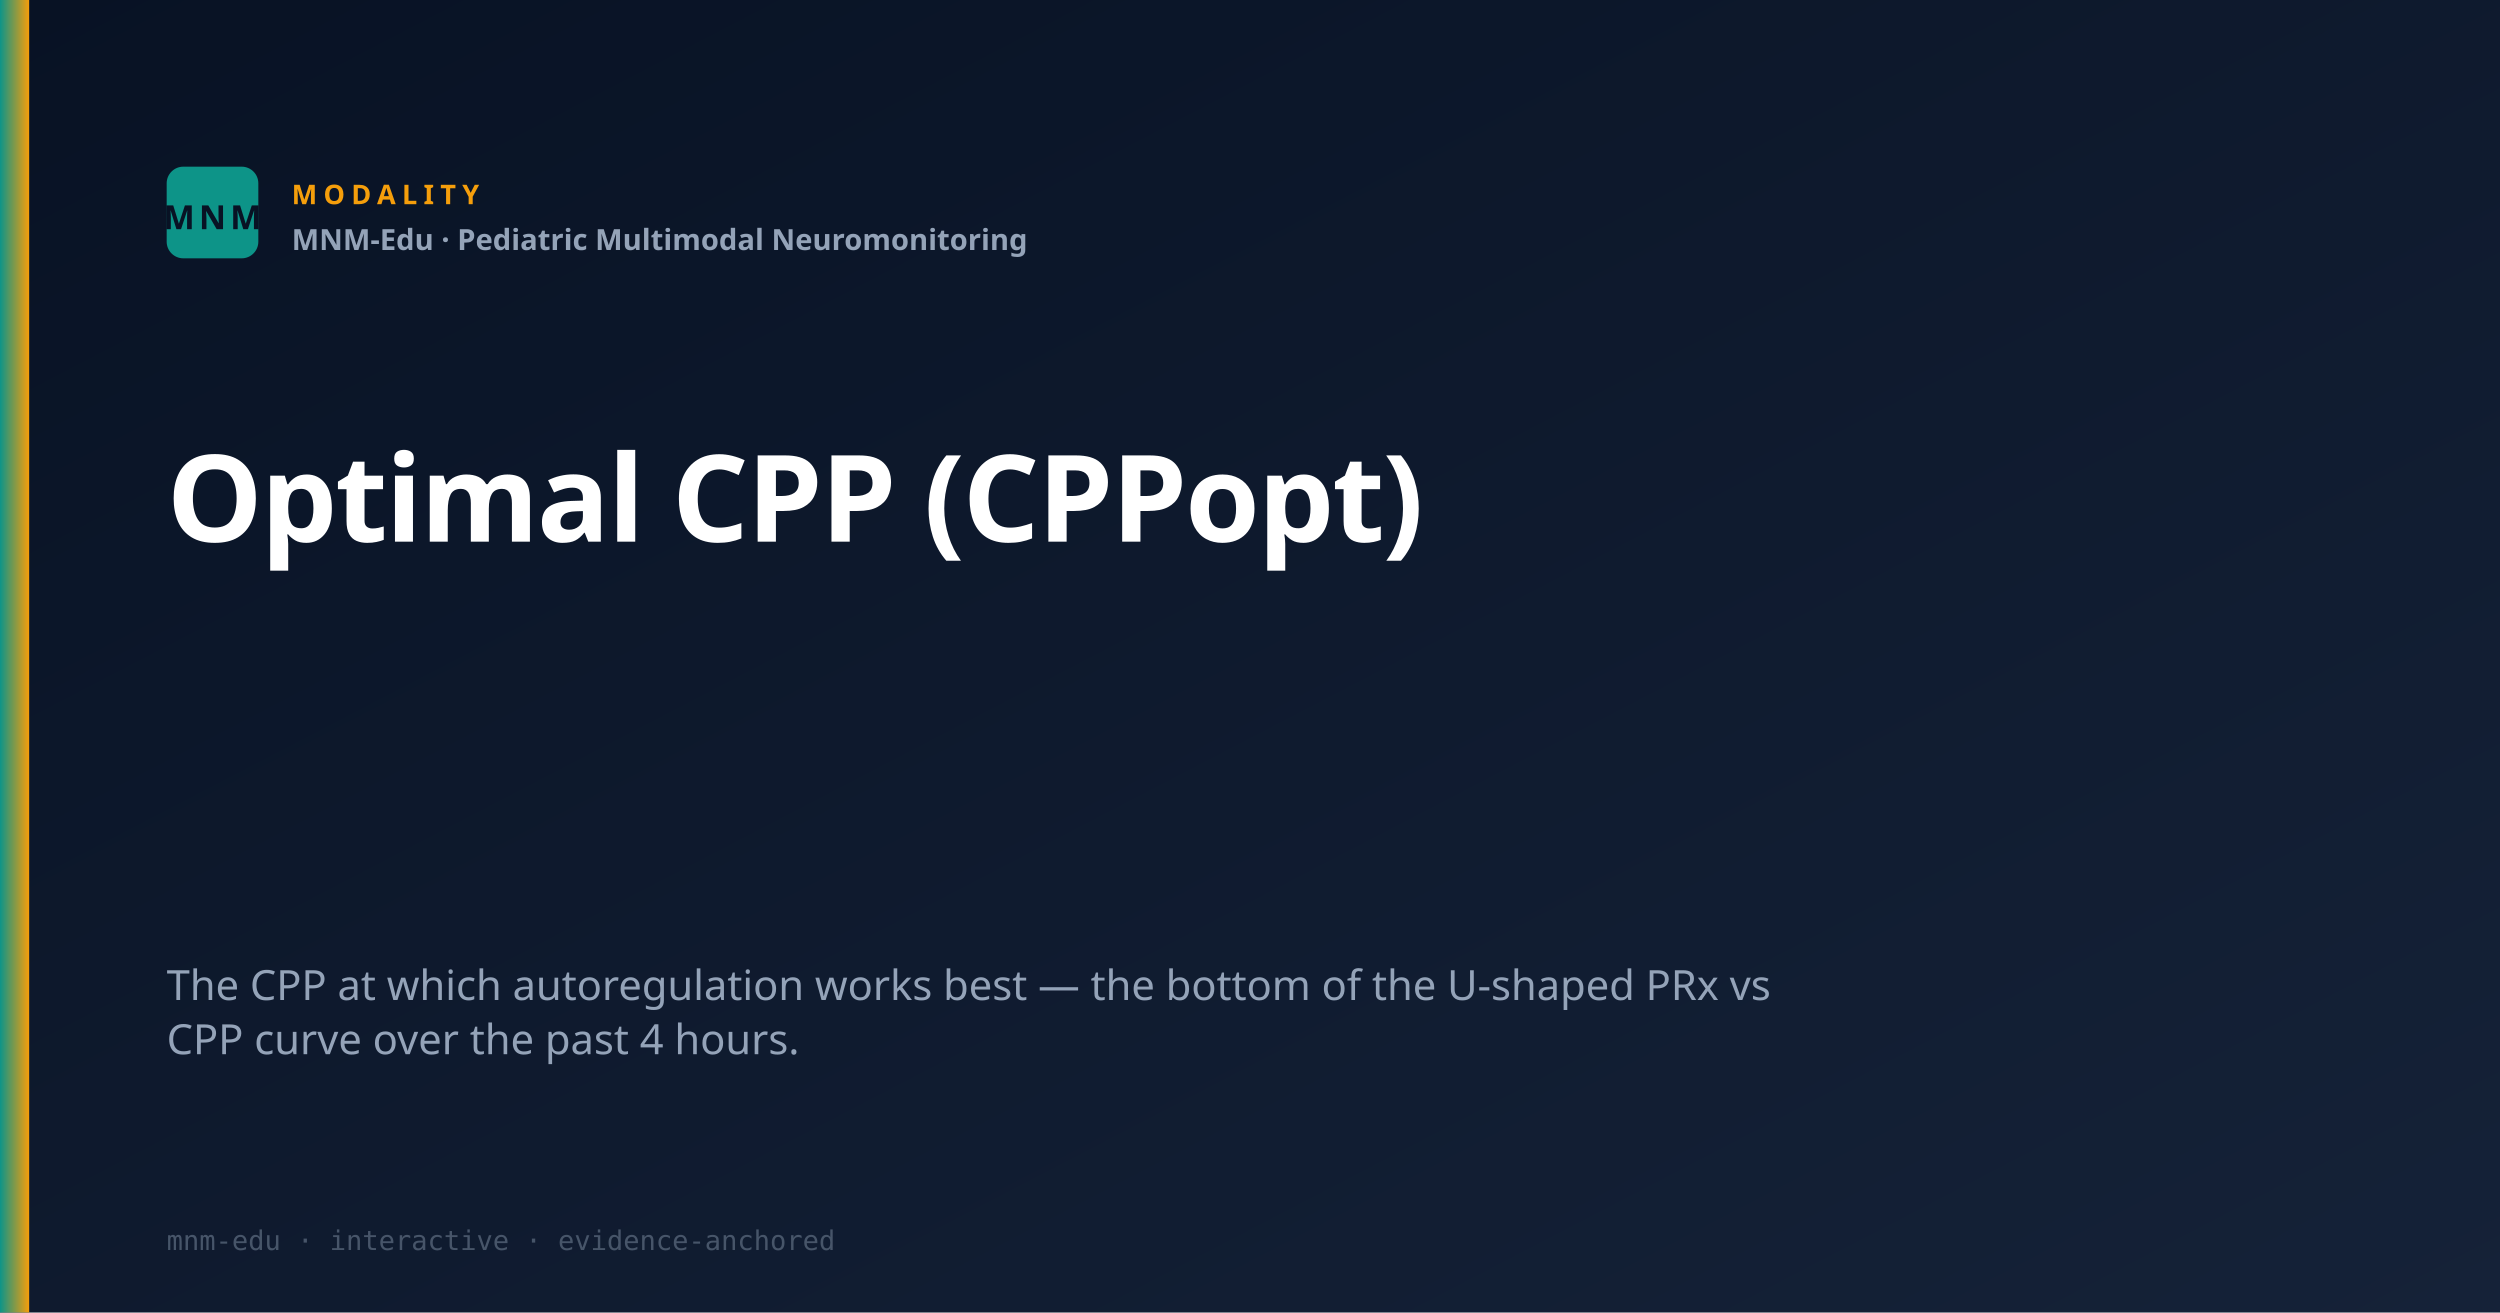
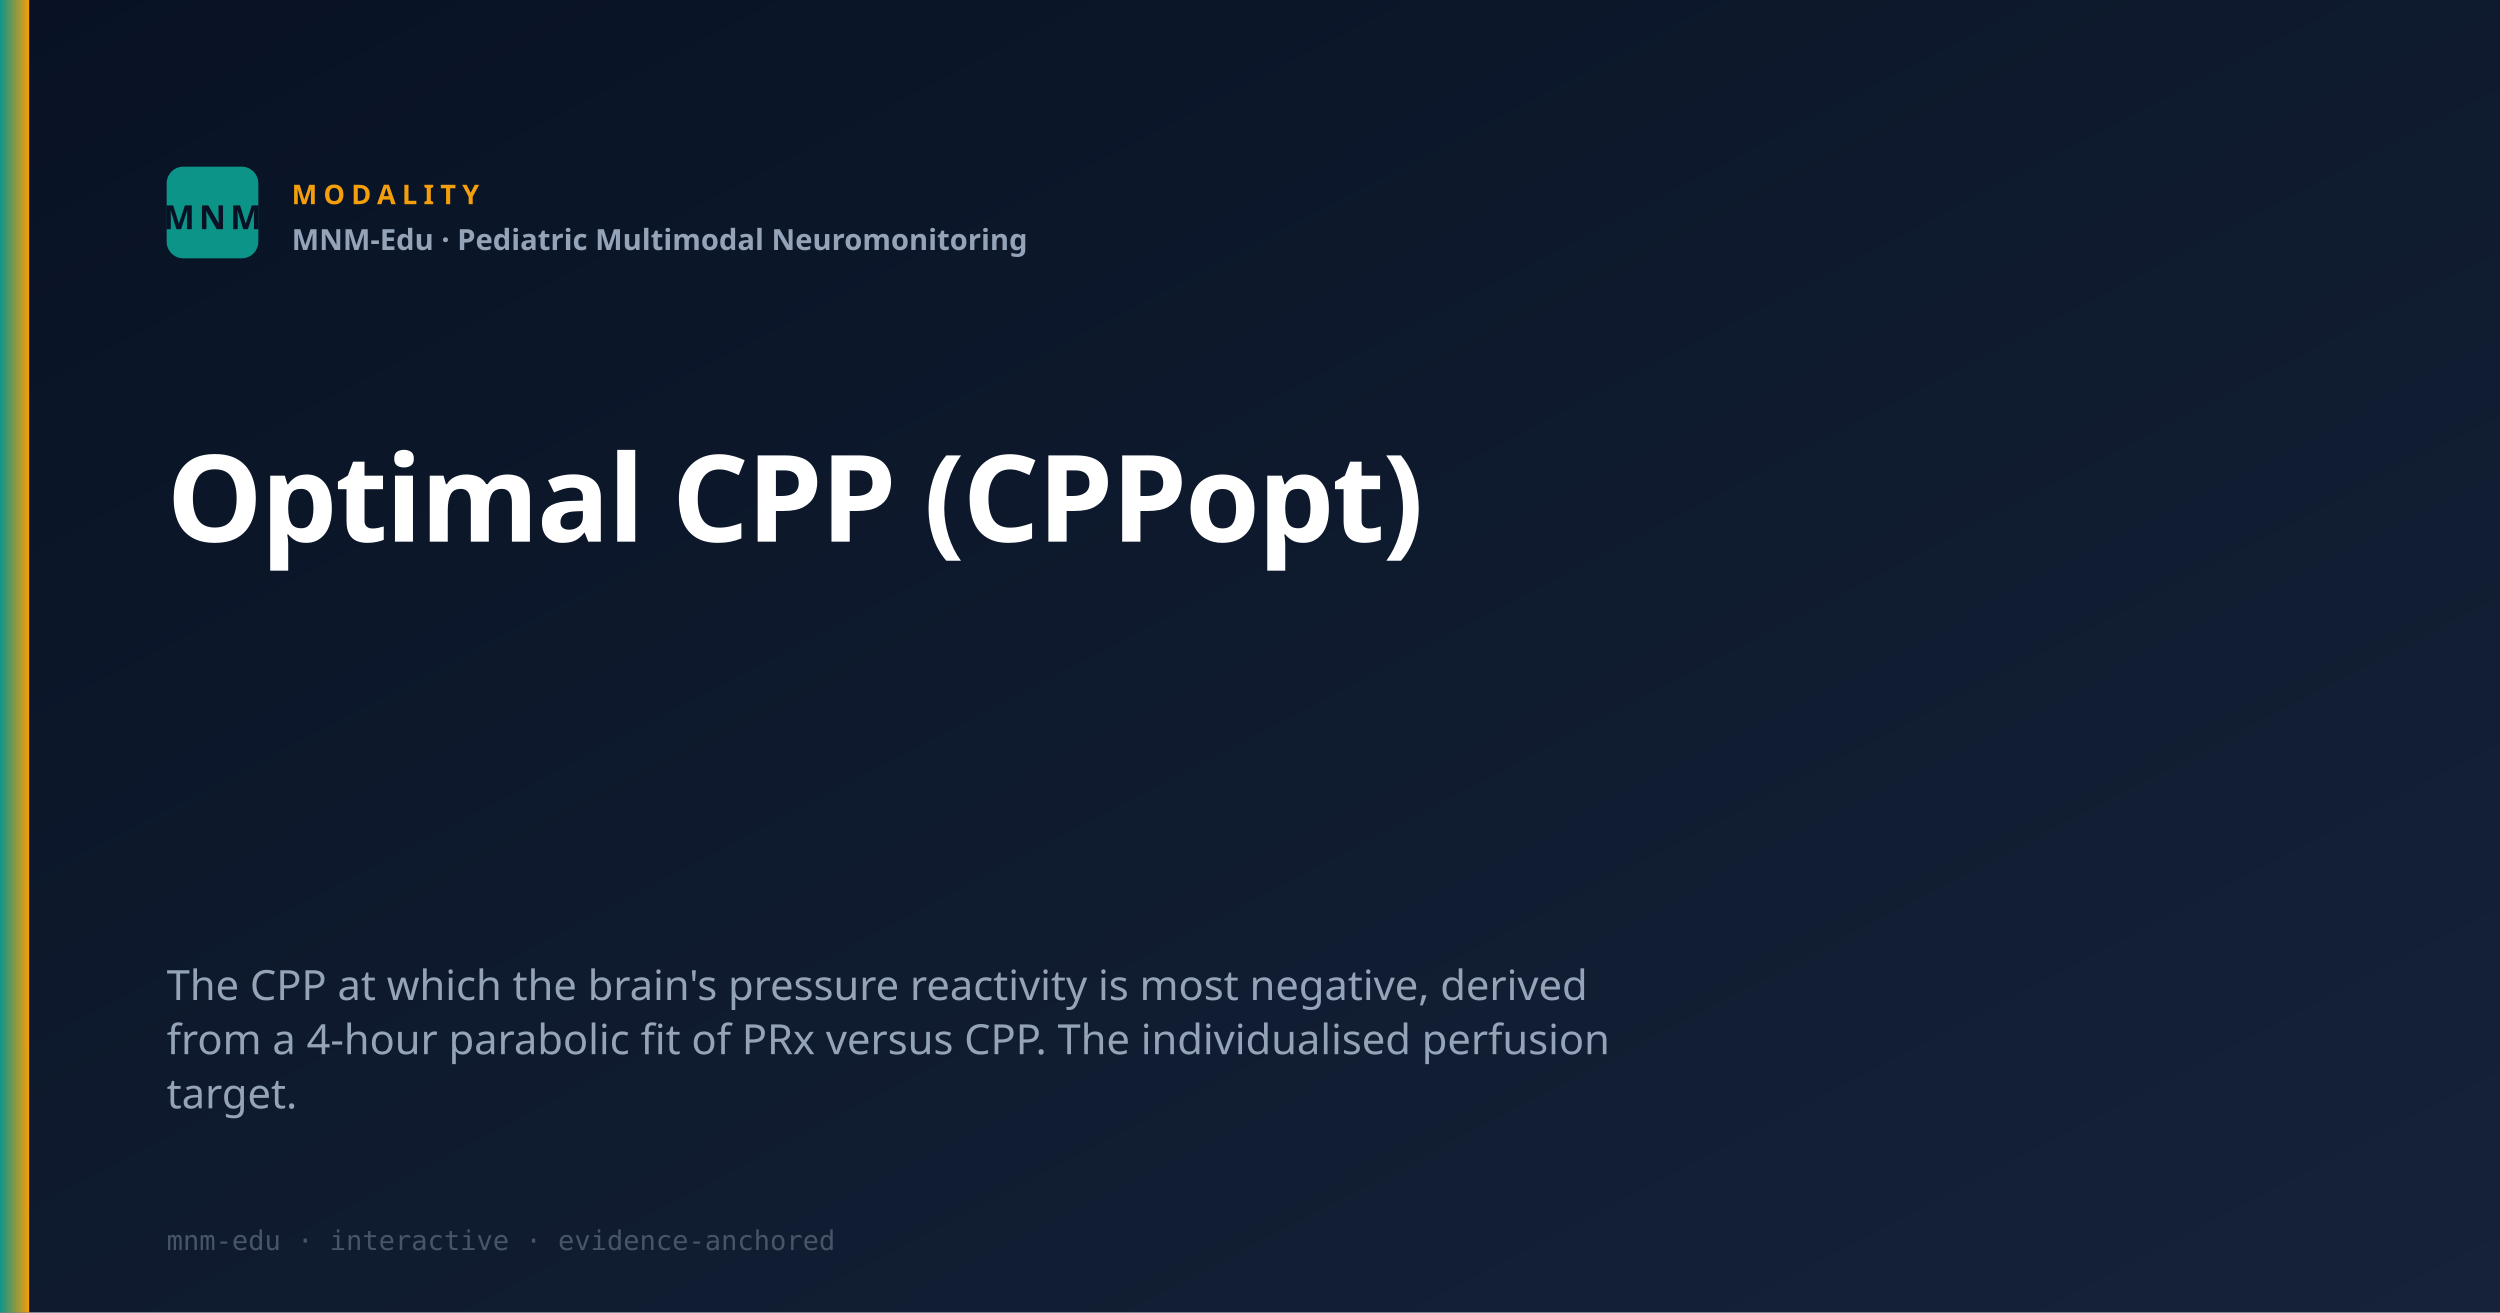
<svg xmlns="http://www.w3.org/2000/svg" viewBox="0 0 1200 630" width="1200" height="630">
  <defs>
    <linearGradient id="bg" x1="0" y1="0" x2="1" y2="1">
      <stop offset="0%" stop-color="#081224" />
      <stop offset="100%" stop-color="#152238" />
    </linearGradient>
    <linearGradient id="accent" x1="0" y1="0" x2="1" y2="0">
      <stop offset="0%" stop-color="#0D9488" />
      <stop offset="100%" stop-color="#F59E0B" />
    </linearGradient>
  </defs>
  <rect width="1200" height="630" fill="url(#bg)" />
  <rect x="0" y="0" width="14" height="630" fill="url(#accent)" />
  <g transform="translate(80, 80)">
    <rect width="44" height="44" rx="8" fill="#0D9488" />
    <text x="22" y="30" text-anchor="middle" font-family="Segoe UI, sans-serif" font-size="16" font-weight="700" fill="#081224" letter-spacing="2">MNM</text>
  </g>
  <text x="140" y="98" font-family="Segoe UI, sans-serif" font-size="13" font-weight="700" fill="#F59E0B" letter-spacing="3">MODALITY</text>
  <text x="140" y="120" font-family="Segoe UI, sans-serif" font-size="14" font-weight="600" fill="#94A3B8">MNM-Edu · Pediatric Multimodal Neuromonitoring</text>
  <text x="80" y="260" font-family="Segoe UI, sans-serif" font-size="58" font-weight="700" fill="#FFFFFF" letter-spacing="-1">Optimal CPP (CPPopt)</text>
-   <text x="80" y="480" font-family="Segoe UI, sans-serif" font-size="20" font-weight="500" fill="#94A3B8">The CPP at which autoregulation works best — the bottom of the U-shaped PRx vs</text>
-   <text x="80" y="506" font-family="Segoe UI, sans-serif" font-size="20" font-weight="500" fill="#94A3B8">CPP curve over the past 4 hours.</text>
+   <text x="80" y="480" font-family="Segoe UI, sans-serif" font-size="20" font-weight="500" fill="#94A3B8">The CPP at which the brain's pressure reactivity is most negative, derived</text>
+   <text x="80" y="506" font-family="Segoe UI, sans-serif" font-size="20" font-weight="500" fill="#94A3B8">from a 4-hour parabolic fit of PRx versus CPP. The individualised perfusion</text>
+   <text x="80" y="532" font-family="Segoe UI, sans-serif" font-size="20" font-weight="500" fill="#94A3B8">target.</text>
  <text x="80" y="600" font-family="Consolas, monospace" font-size="13" fill="#475569">mnm-edu · interactive · evidence-anchored</text>
</svg>
